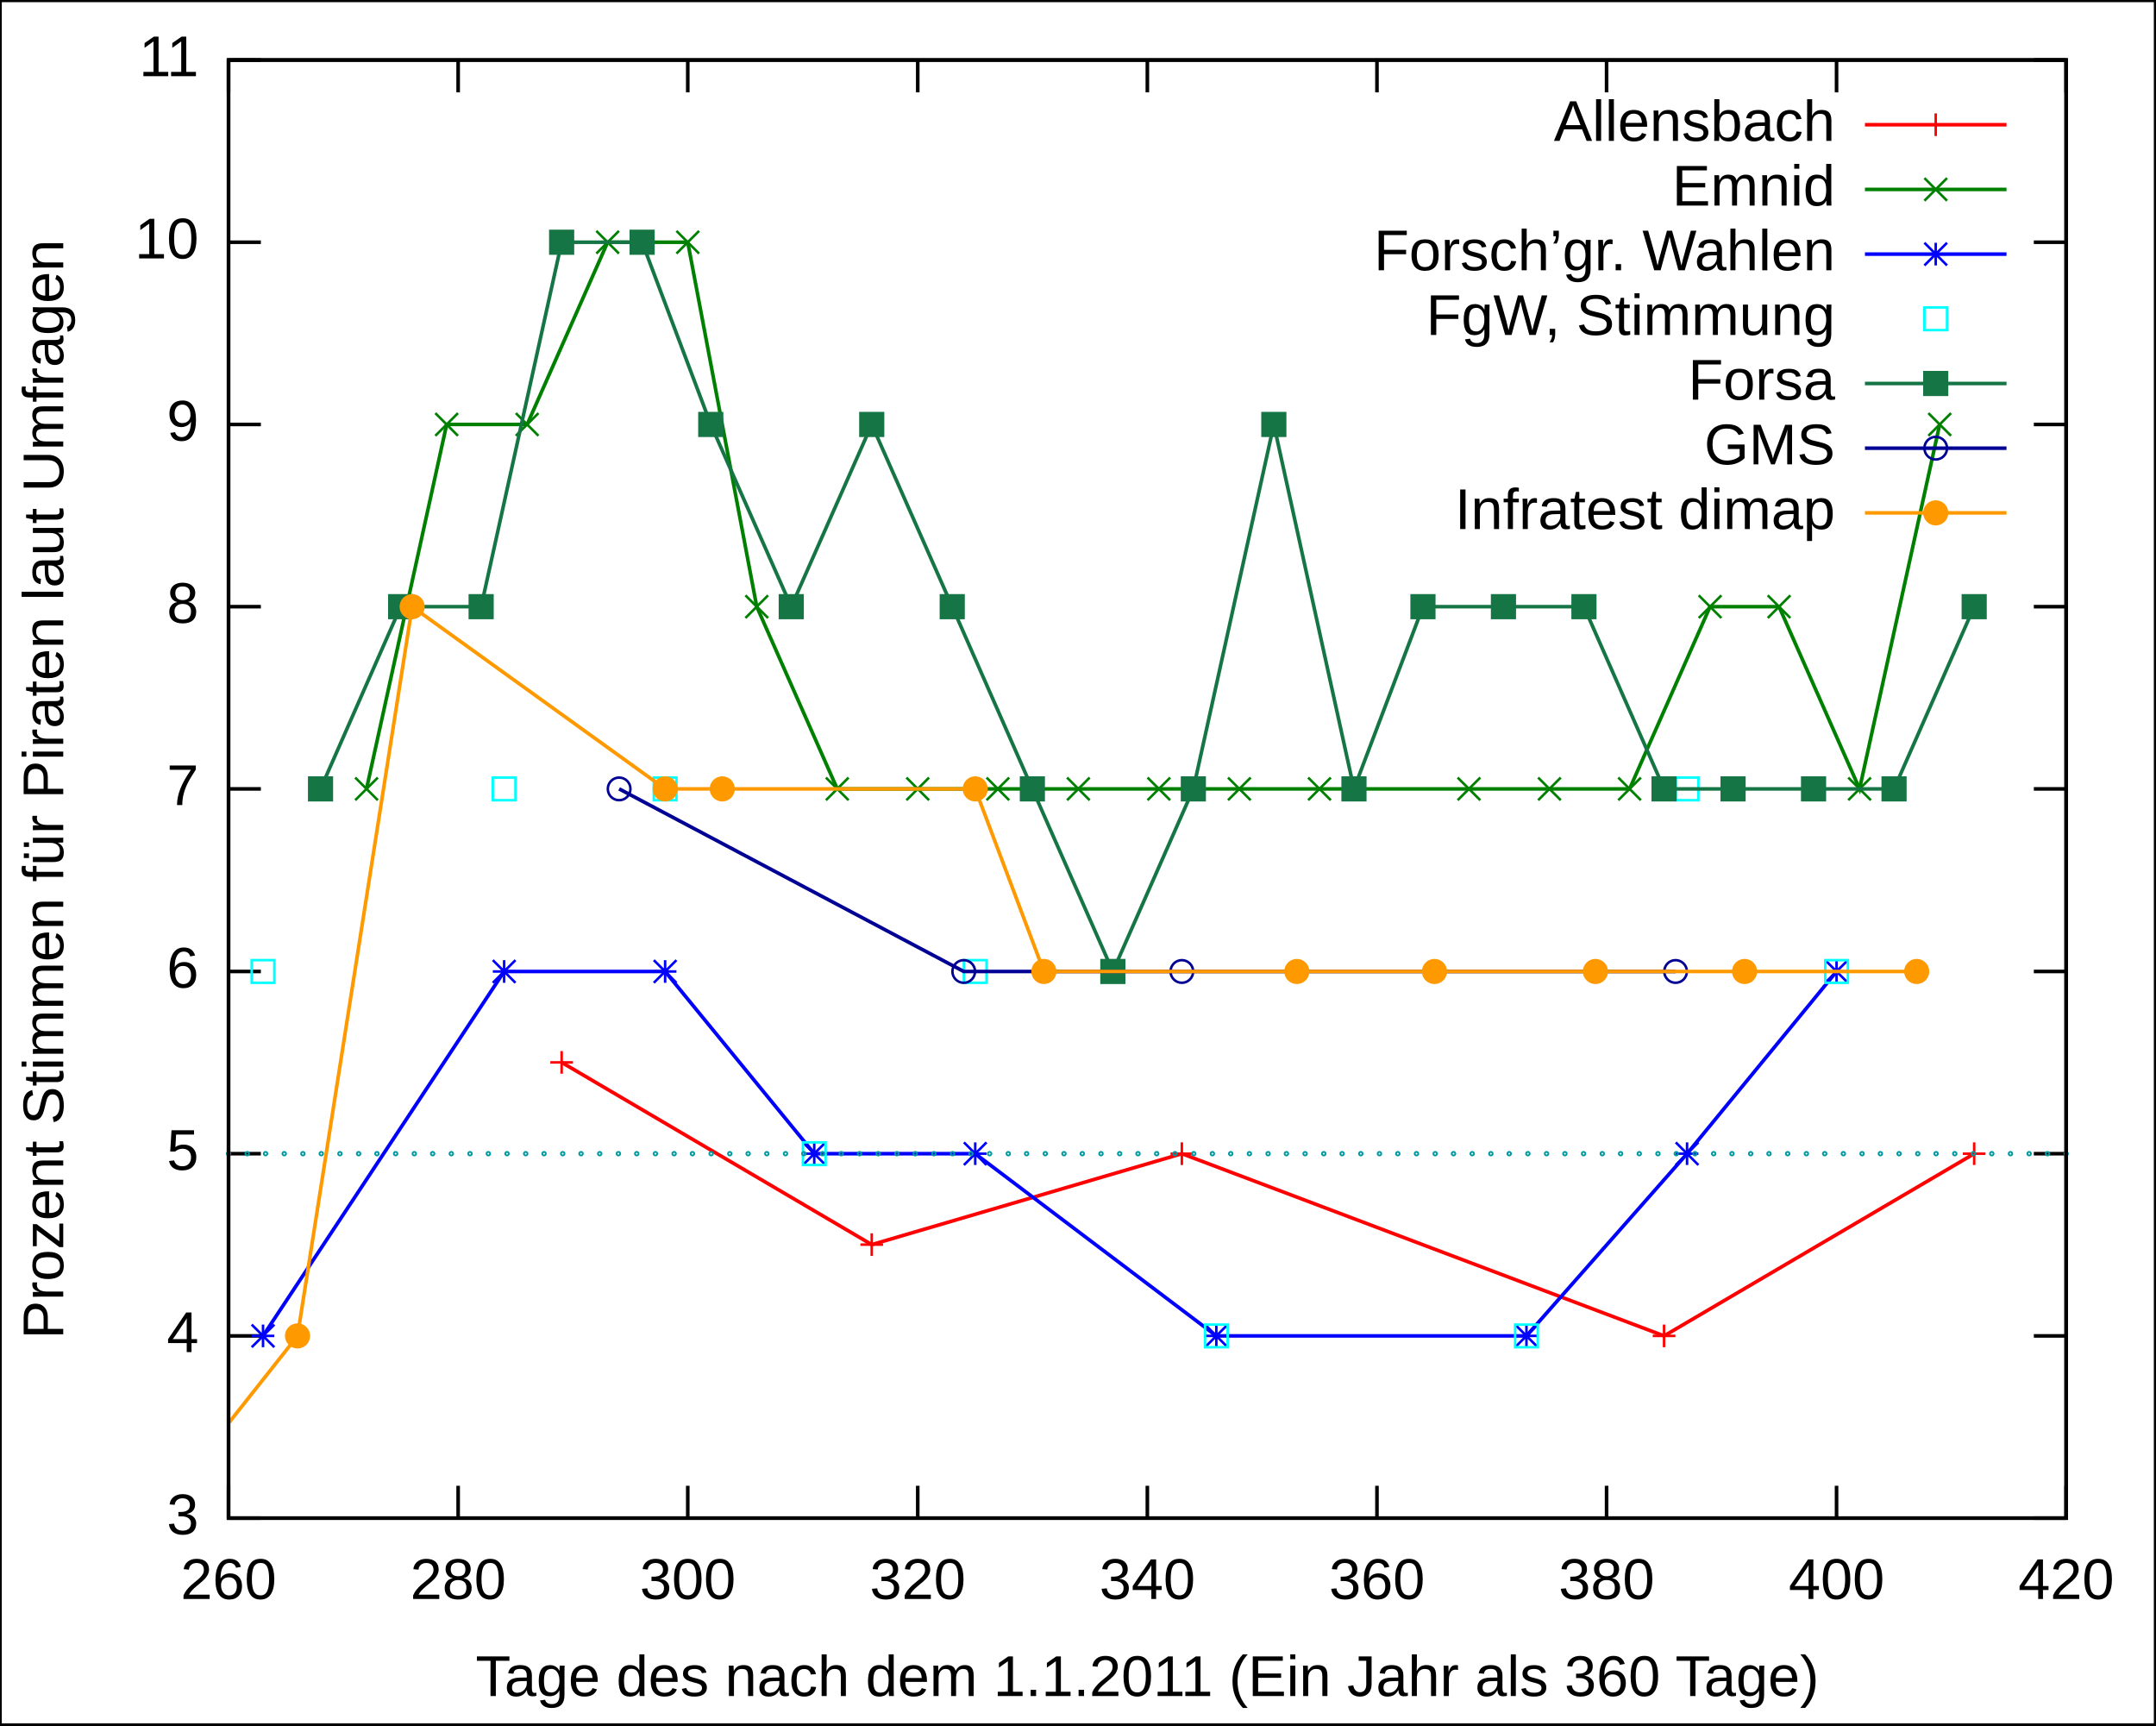
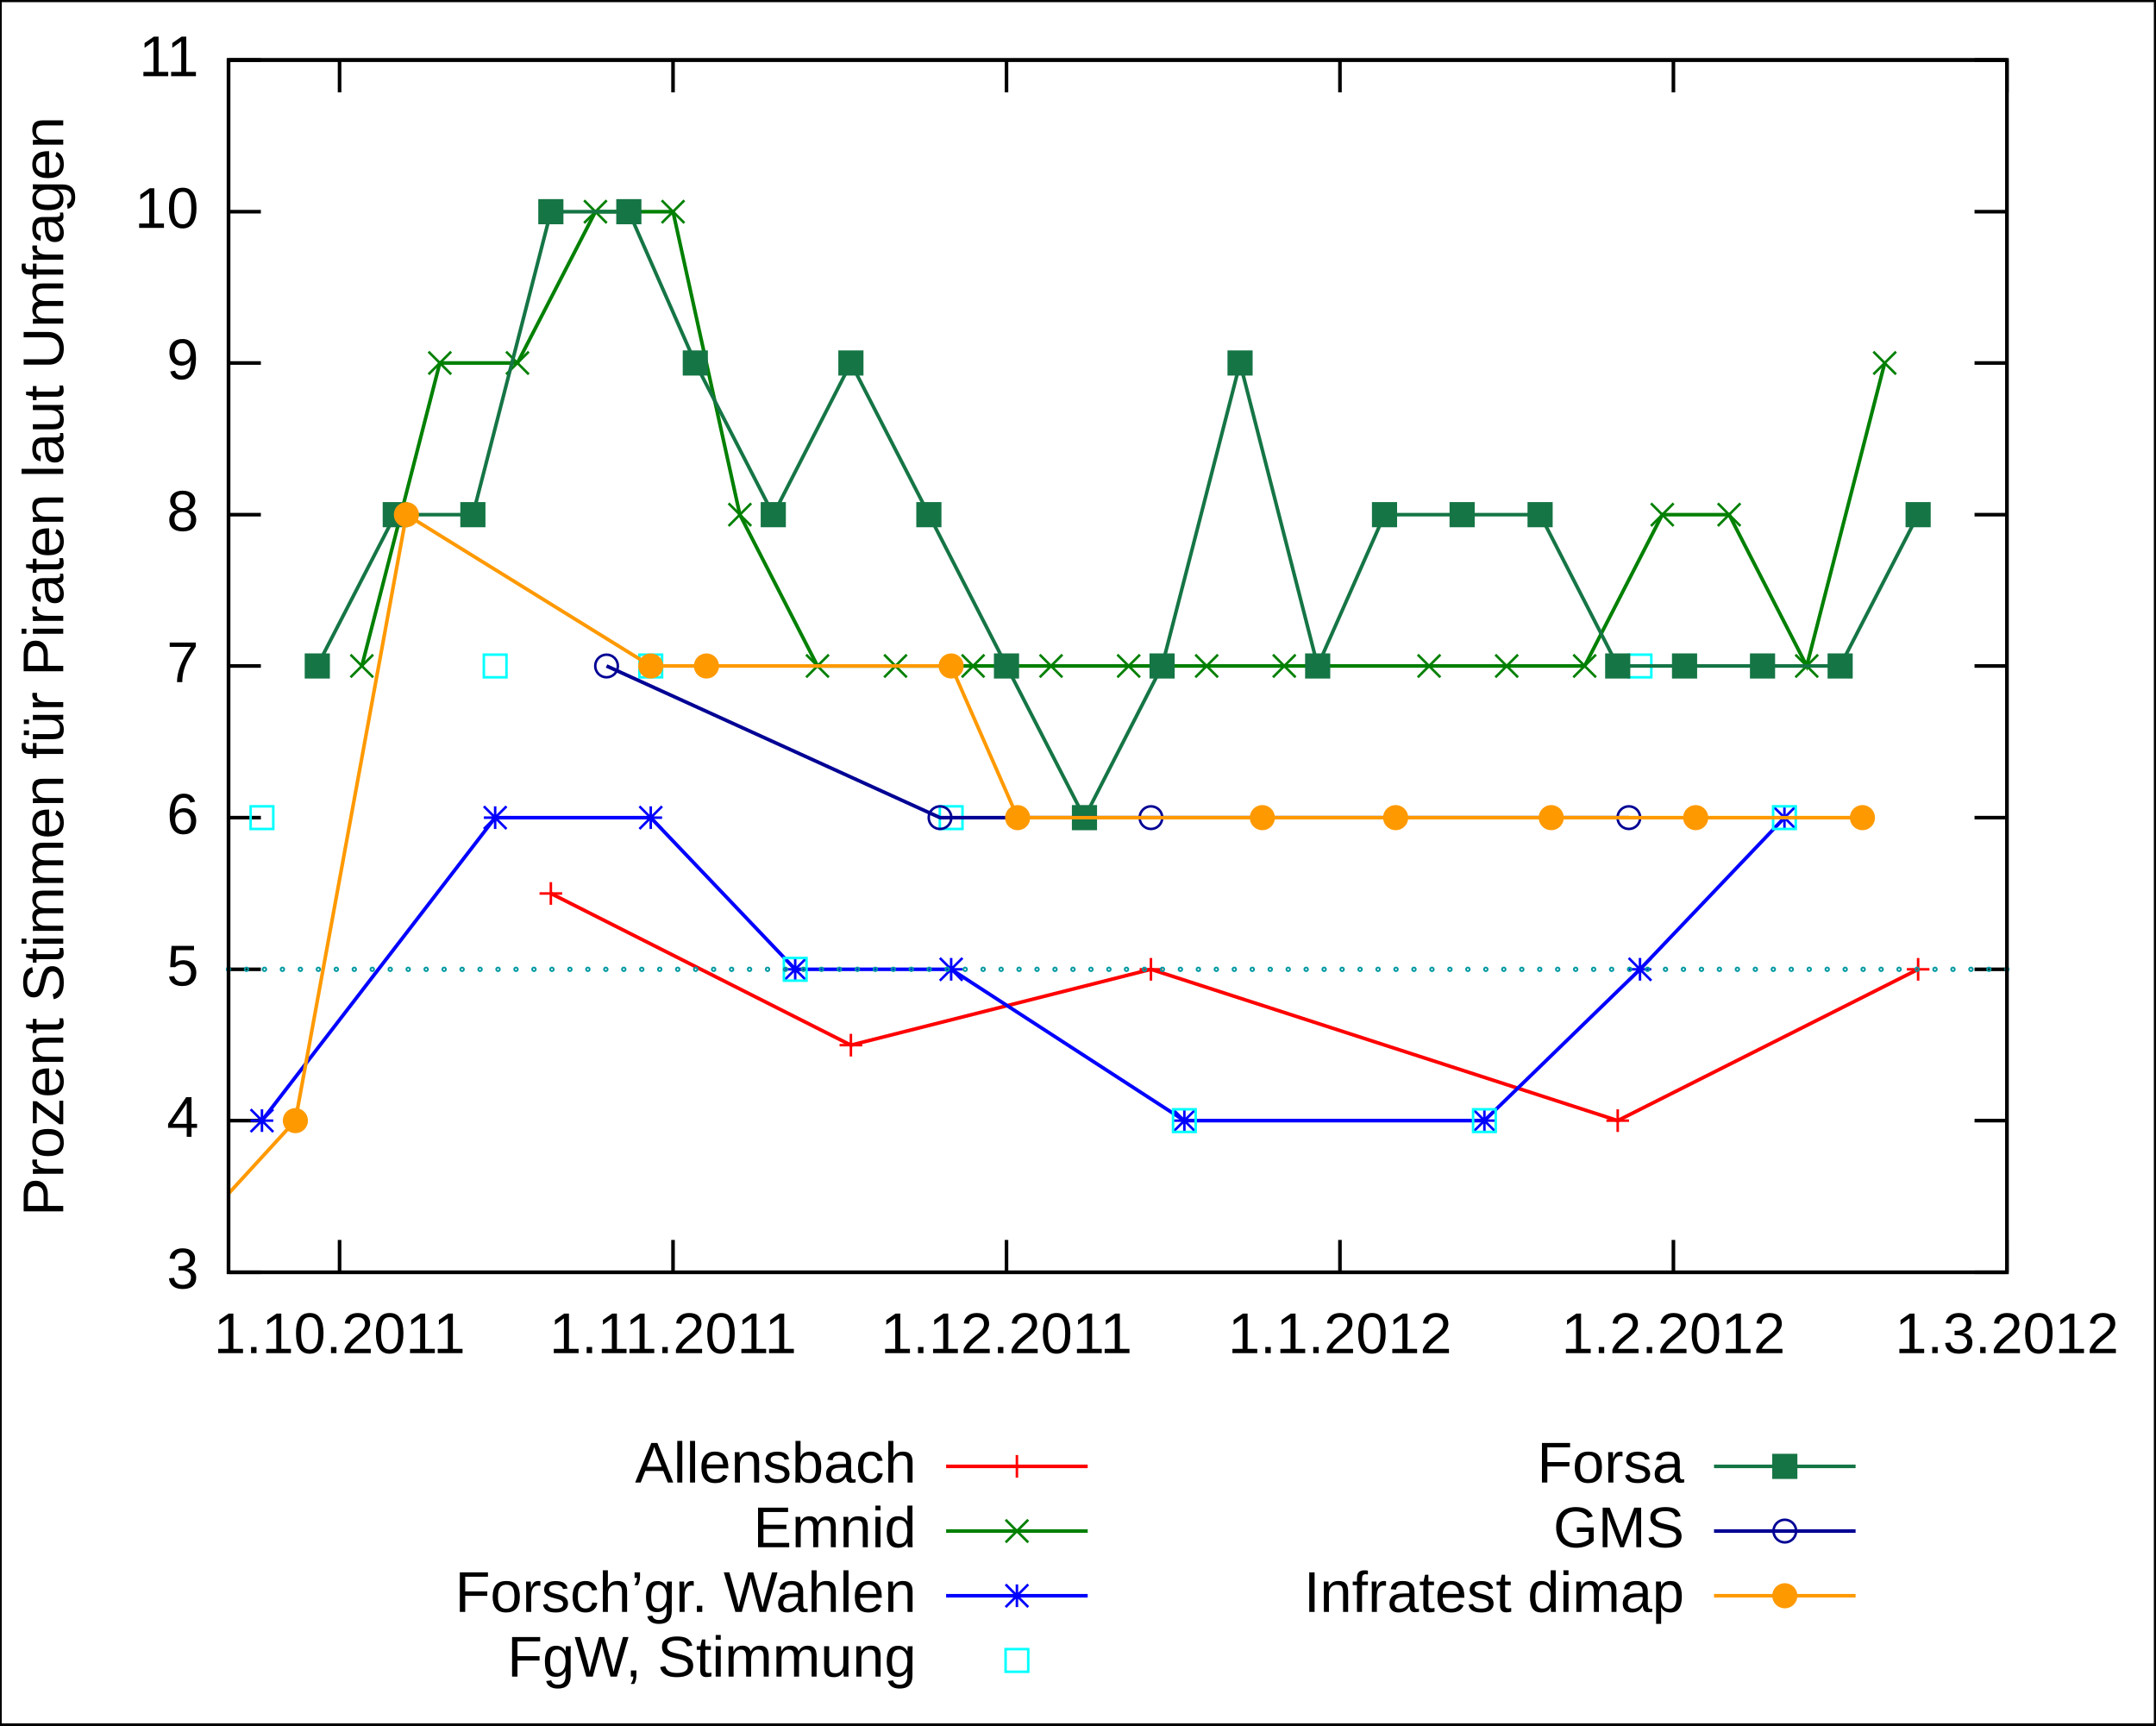
<svg xmlns="http://www.w3.org/2000/svg" xmlns:xlink="http://www.w3.org/1999/xlink" width="600" height="480" viewBox="0 0 600 480">
  <defs>
    <circle id="gpDot" r="0.5" stroke-width="0.5" />
    <path id="gpPt0" stroke-width="0.222" stroke="currentColor" d="M-1,0 h2 M0,-1 v2" />
    <path id="gpPt1" stroke-width="0.222" stroke="currentColor" d="M-1,-1 L1,1 M1,-1 L-1,1" />
    <path id="gpPt2" stroke-width="0.222" stroke="currentColor" d="M-1,0 L1,0 M0,-1 L0,1 M-1,-1 L1,1 M-1,1 L1,-1" />
    <rect id="gpPt3" stroke-width="0.222" stroke="currentColor" x="-1" y="-1" width="2" height="2" />
    <rect id="gpPt4" stroke-width="0.222" stroke="currentColor" fill="currentColor" x="-1" y="-1" width="2" height="2" />
    <circle id="gpPt5" stroke-width="0.222" stroke="currentColor" cx="0" cy="0" r="1" />
    <use xlink:href="#gpPt5" id="gpPt6" fill="currentColor" stroke="none" />
    <path id="gpPt7" stroke-width="0.222" stroke="currentColor" d="M0,-1.33 L-1.33,0.67 L1.33,0.67 z" />
    <use xlink:href="#gpPt7" id="gpPt8" fill="currentColor" stroke="none" />
    <use xlink:href="#gpPt7" id="gpPt9" stroke="currentColor" transform="rotate(180)" />
    <use xlink:href="#gpPt9" id="gpPt10" fill="currentColor" stroke="none" />
    <use xlink:href="#gpPt3" id="gpPt11" stroke="currentColor" transform="rotate(45)" />
    <use xlink:href="#gpPt11" id="gpPt12" fill="currentColor" stroke="none" />
  </defs>
  <g style="fill:none; color:white; stroke:currentColor; stroke-width:1.00; stroke-linecap:butt; stroke-linejoin:miter">
</g>
  <g style="fill:none; color:black; stroke:currentColor; stroke-width:1.00; stroke-linecap:butt; stroke-linejoin:miter">
    <g style="stroke:none; shape-rendering:crispEdges">
      <polygon fill="rgb(255, 255, 255)" points="0.0,480.0 599.9,480.0 599.9,0.1 0.0,0.1 " />
    </g>
-     <path stroke="black" d="M0.0,480.0 L0.0,0.1 L599.9,0.1 L599.9,480.0 L0.0,480.0 M63.6,422.4 L72.6,422.4 M575.0,422.4    L566.0,422.4 " />
-     <g transform="translate(55.3,426.9)" style="stroke:none; fill:black; font-family:Arial; font-size:12.00pt; text-anchor:end">
+     <path stroke="black" d="M0.0,480.0 L0.0,0.1 L599.9,0.1 L599.9,480.0 L0.0,480.0 M63.6,354.0 L72.6,354.0 M558.5,354.0    L549.5,354.0 " />
+     <g transform="translate(55.3,358.5)" style="stroke:none; fill:black; font-family:Arial; font-size:12.00pt; text-anchor:end">
      <text> 3</text>
    </g>
-     <path d="M63.6,371.7 L72.6,371.7 M575.0,371.7 L566.0,371.7 " />
-     <g transform="translate(55.3,376.2)" style="stroke:none; fill:black; font-family:Arial; font-size:12.00pt; text-anchor:end">
+     <path d="M63.6,311.8 L72.6,311.8 M558.5,311.8 L549.5,311.8 " />
+     <g transform="translate(55.3,316.3)" style="stroke:none; fill:black; font-family:Arial; font-size:12.00pt; text-anchor:end">
      <text> 4</text>
    </g>
-     <path d="M63.6,321.0 L72.6,321.0 M575.0,321.0 L566.0,321.0 " />
-     <g transform="translate(55.3,325.5)" style="stroke:none; fill:black; font-family:Arial; font-size:12.00pt; text-anchor:end">
+     <path d="M63.6,269.7 L72.6,269.7 M558.5,269.7 L549.5,269.7 " />
+     <g transform="translate(55.3,274.2)" style="stroke:none; fill:black; font-family:Arial; font-size:12.00pt; text-anchor:end">
      <text> 5</text>
    </g>
-     <path d="M63.6,270.3 L72.6,270.3 M575.0,270.3 L566.0,270.3 " />
-     <g transform="translate(55.3,274.8)" style="stroke:none; fill:black; font-family:Arial; font-size:12.00pt; text-anchor:end">
+     <path d="M63.6,227.5 L72.6,227.5 M558.5,227.5 L549.5,227.5 " />
+     <g transform="translate(55.3,232.0)" style="stroke:none; fill:black; font-family:Arial; font-size:12.00pt; text-anchor:end">
      <text> 6</text>
    </g>
-     <path d="M63.6,219.5 L72.6,219.5 M575.0,219.5 L566.0,219.5 " />
-     <g transform="translate(55.3,224.0)" style="stroke:none; fill:black; font-family:Arial; font-size:12.00pt; text-anchor:end">
+     <path d="M63.6,185.3 L72.6,185.3 M558.5,185.3 L549.5,185.3 " />
+     <g transform="translate(55.3,189.8)" style="stroke:none; fill:black; font-family:Arial; font-size:12.00pt; text-anchor:end">
      <text> 7</text>
    </g>
-     <path d="M63.6,168.8 L72.6,168.8 M575.0,168.8 L566.0,168.8 " />
-     <g transform="translate(55.3,173.3)" style="stroke:none; fill:black; font-family:Arial; font-size:12.00pt; text-anchor:end">
+     <path d="M63.6,143.2 L72.6,143.2 M558.5,143.2 L549.5,143.2 " />
+     <g transform="translate(55.3,147.7)" style="stroke:none; fill:black; font-family:Arial; font-size:12.00pt; text-anchor:end">
      <text> 8</text>
    </g>
-     <path d="M63.6,118.1 L72.6,118.1 M575.0,118.1 L566.0,118.1 " />
-     <g transform="translate(55.3,122.6)" style="stroke:none; fill:black; font-family:Arial; font-size:12.00pt; text-anchor:end">
+     <path d="M63.6,101.0 L72.6,101.0 M558.5,101.0 L549.5,101.0 " />
+     <g transform="translate(55.3,105.5)" style="stroke:none; fill:black; font-family:Arial; font-size:12.00pt; text-anchor:end">
      <text> 9</text>
    </g>
-     <path d="M63.6,67.4 L72.6,67.4 M575.0,67.4 L566.0,67.4 " />
-     <g transform="translate(55.3,71.9)" style="stroke:none; fill:black; font-family:Arial; font-size:12.00pt; text-anchor:end">
+     <path d="M63.6,58.9 L72.6,58.9 M558.5,58.9 L549.5,58.9 " />
+     <g transform="translate(55.3,63.4)" style="stroke:none; fill:black; font-family:Arial; font-size:12.00pt; text-anchor:end">
      <text> 10</text>
    </g>
-     <path d="M63.6,16.7 L72.6,16.7 M575.0,16.7 L566.0,16.7 " />
+     <path d="M63.6,16.7 L72.6,16.7 M558.5,16.7 L549.5,16.7 " />
    <g transform="translate(55.3,21.2)" style="stroke:none; fill:black; font-family:Arial; font-size:12.00pt; text-anchor:end">
      <text> 11</text>
    </g>
-     <path d="M63.6,422.4 L63.6,413.4 M63.6,16.7 L63.6,25.7 " />
-     <g transform="translate(63.6,444.9)" style="stroke:none; fill:black; font-family:Arial; font-size:12.00pt; text-anchor:middle">
-       <text> 260</text>
-     </g>
-     <path d="M127.5,422.4 L127.5,413.4 M127.5,16.7 L127.5,25.7 " />
-     <g transform="translate(127.5,444.9)" style="stroke:none; fill:black; font-family:Arial; font-size:12.00pt; text-anchor:middle">
-       <text> 280</text>
-     </g>
-     <path d="M191.4,422.4 L191.4,413.4 M191.4,16.7 L191.4,25.7 " />
-     <g transform="translate(191.4,444.9)" style="stroke:none; fill:black; font-family:Arial; font-size:12.00pt; text-anchor:middle">
-       <text> 300</text>
-     </g>
-     <path d="M255.4,422.4 L255.4,413.4 M255.4,16.7 L255.4,25.7 " />
-     <g transform="translate(255.4,444.9)" style="stroke:none; fill:black; font-family:Arial; font-size:12.00pt; text-anchor:middle">
-       <text> 320</text>
-     </g>
-     <path d="M319.3,422.4 L319.3,413.4 M319.3,16.7 L319.3,25.7 " />
-     <g transform="translate(319.3,444.9)" style="stroke:none; fill:black; font-family:Arial; font-size:12.00pt; text-anchor:middle">
-       <text> 340</text>
-     </g>
-     <path d="M383.2,422.4 L383.2,413.4 M383.2,16.7 L383.2,25.7 " />
-     <g transform="translate(383.2,444.9)" style="stroke:none; fill:black; font-family:Arial; font-size:12.00pt; text-anchor:middle">
-       <text> 360</text>
-     </g>
-     <path d="M447.1,422.4 L447.1,413.4 M447.1,16.7 L447.1,25.7 " />
-     <g transform="translate(447.1,444.9)" style="stroke:none; fill:black; font-family:Arial; font-size:12.00pt; text-anchor:middle">
-       <text> 380</text>
-     </g>
-     <path d="M511.1,422.4 L511.1,413.4 M511.1,16.7 L511.1,25.7 " />
-     <g transform="translate(511.1,444.9)" style="stroke:none; fill:black; font-family:Arial; font-size:12.00pt; text-anchor:middle">
-       <text> 400</text>
-     </g>
-     <path d="M575.0,422.4 L575.0,413.4 M575.0,16.7 L575.0,25.7 " />
-     <g transform="translate(575.0,444.9)" style="stroke:none; fill:black; font-family:Arial; font-size:12.00pt; text-anchor:middle">
-       <text> 420</text>
-     </g>
-     <path d="M63.6,16.7 L63.6,422.4 L575.0,422.4 L575.0,16.7 L63.6,16.7 Z " />
-     <g transform="translate(17.6,219.6) rotate(270)" style="stroke:none; fill:black; font-family:Arial; font-size:12.00pt; text-anchor:middle">
+     <path d="M94.5,354.0 L94.5,345.0 M94.5,16.7 L94.5,25.7 " />
+     <g transform="translate(94.5,376.5)" style="stroke:none; fill:black; font-family:Arial; font-size:12.00pt; text-anchor:middle">
+       <text>1.10.2011</text>
+     </g>
+     <path d="M187.3,354.0 L187.3,345.0 M187.3,16.7 L187.3,25.7 " />
+     <g transform="translate(187.3,376.5)" style="stroke:none; fill:black; font-family:Arial; font-size:12.00pt; text-anchor:middle">
+       <text>1.11.2011</text>
+     </g>
+     <path d="M280.1,354.0 L280.1,345.0 M280.1,16.7 L280.1,25.7 " />
+     <g transform="translate(280.1,376.5)" style="stroke:none; fill:black; font-family:Arial; font-size:12.00pt; text-anchor:middle">
+       <text>1.12.2011</text>
+     </g>
+     <path d="M372.9,354.0 L372.9,345.0 M372.9,16.7 L372.9,25.7 " />
+     <g transform="translate(372.9,376.5)" style="stroke:none; fill:black; font-family:Arial; font-size:12.00pt; text-anchor:middle">
+       <text>1.1.2012</text>
+     </g>
+     <path d="M465.7,354.0 L465.7,345.0 M465.7,16.7 L465.7,25.7 " />
+     <g transform="translate(465.7,376.5)" style="stroke:none; fill:black; font-family:Arial; font-size:12.00pt; text-anchor:middle">
+       <text>1.2.2012</text>
+     </g>
+     <path d="M558.5,354.0 L558.5,345.0 M558.5,16.7 L558.5,25.7 " />
+     <g transform="translate(558.5,376.5)" style="stroke:none; fill:black; font-family:Arial; font-size:12.00pt; text-anchor:middle">
+       <text>1.3.2012</text>
+     </g>
+     <path d="M63.6,16.7 L63.6,354.0 L558.5,354.0 L558.5,16.7 L63.6,16.7 Z " />
+     <g transform="translate(17.6,185.4) rotate(270)" style="stroke:none; fill:black; font-family:Arial; font-size:12.00pt; text-anchor:middle">
      <text>Prozent Stimmen für Piraten laut Umfragen</text>
-     </g>
-     <g transform="translate(319.3,471.9)" style="stroke:none; fill:black; font-family:Arial; font-size:12.00pt; text-anchor:middle">
-       <text>Tage des nach dem 1.1.2011 (Ein Jahr als 360 Tage)</text>
    </g>
  </g>
  <a xlink:title="Plot #1">
    <g style="fill:none; color:red; stroke:currentColor; stroke-width:1.00; stroke-linecap:butt; stroke-linejoin:miter">
-       <g transform="translate(510.7,39.2)" style="stroke:none; fill:black; font-family:Arial; font-size:12.00pt; text-anchor:end">
+       <g transform="translate(255.0,412.5)" style="stroke:none; fill:black; font-family:Arial; font-size:12.00pt; text-anchor:end">
        <text>Allensbach</text>
      </g>
-       <path d="M519.0,34.7 L558.4,34.7 M549.4,321.0 L463.1,371.7 L328.9,321.0 L242.6,346.3 L156.3,295.6 " />
-       <use xlink:href="#gpPt0" transform="translate(549.4,321.0) scale(3.15)" />
-       <use xlink:href="#gpPt0" transform="translate(463.1,371.7) scale(3.15)" />
-       <use xlink:href="#gpPt0" transform="translate(328.9,321.0) scale(3.15)" />
-       <use xlink:href="#gpPt0" transform="translate(242.6,346.3) scale(3.15)" />
-       <use xlink:href="#gpPt0" transform="translate(156.3,295.6) scale(3.15)" />
-       <use xlink:href="#gpPt0" transform="translate(538.7,34.7) scale(3.15)" />
+       <path d="M263.3,408.0 L302.7,408.0 M533.8,269.7 L450.2,311.8 L320.3,269.7 L236.8,290.8 L153.3,248.6 " />
+       <use xlink:href="#gpPt0" transform="translate(533.8,269.7) scale(3.15)" />
+       <use xlink:href="#gpPt0" transform="translate(450.2,311.8) scale(3.15)" />
+       <use xlink:href="#gpPt0" transform="translate(320.3,269.7) scale(3.15)" />
+       <use xlink:href="#gpPt0" transform="translate(236.8,290.8) scale(3.15)" />
+       <use xlink:href="#gpPt0" transform="translate(153.3,248.6) scale(3.15)" />
+       <use xlink:href="#gpPt0" transform="translate(283.0,408.0) scale(3.15)" />
    </g>
  </a>
  <a xlink:title="Plot #2">
    <g style="fill:none; color:green; stroke:currentColor; stroke-width:1.00; stroke-linecap:butt; stroke-linejoin:miter">
-       <g transform="translate(510.7,57.2)" style="stroke:none; fill:black; font-family:Arial; font-size:12.00pt; text-anchor:end">
+       <g transform="translate(255.0,430.5)" style="stroke:none; fill:black; font-family:Arial; font-size:12.00pt; text-anchor:end">
        <text>Emnid</text>
      </g>
-       <path d="M519.0,52.7 L558.4,52.7 M539.8,118.1 L517.5,219.5 L495.1,168.8 L475.9,168.8 L453.5,219.5 L431.2,219.5    L408.8,219.5 L367.2,219.5 L344.9,219.5 L322.5,219.5 L300.1,219.5 L277.7,219.5 L255.4,219.5 L233.0,219.5    L210.6,168.8 L191.4,67.4 L169.1,67.4 L146.7,118.1 L124.3,118.1 L102.0,219.5 " />
-       <use xlink:href="#gpPt1" transform="translate(539.8,118.1) scale(3.15)" />
-       <use xlink:href="#gpPt1" transform="translate(517.5,219.5) scale(3.15)" />
-       <use xlink:href="#gpPt1" transform="translate(495.1,168.8) scale(3.15)" />
-       <use xlink:href="#gpPt1" transform="translate(475.9,168.8) scale(3.15)" />
-       <use xlink:href="#gpPt1" transform="translate(453.5,219.5) scale(3.15)" />
-       <use xlink:href="#gpPt1" transform="translate(431.2,219.5) scale(3.15)" />
-       <use xlink:href="#gpPt1" transform="translate(408.8,219.5) scale(3.15)" />
-       <use xlink:href="#gpPt1" transform="translate(367.2,219.5) scale(3.15)" />
-       <use xlink:href="#gpPt1" transform="translate(344.9,219.5) scale(3.15)" />
-       <use xlink:href="#gpPt1" transform="translate(322.5,219.5) scale(3.15)" />
-       <use xlink:href="#gpPt1" transform="translate(300.1,219.5) scale(3.15)" />
-       <use xlink:href="#gpPt1" transform="translate(277.7,219.5) scale(3.15)" />
-       <use xlink:href="#gpPt1" transform="translate(255.4,219.5) scale(3.15)" />
-       <use xlink:href="#gpPt1" transform="translate(233.0,219.5) scale(3.15)" />
-       <use xlink:href="#gpPt1" transform="translate(210.6,168.8) scale(3.15)" />
-       <use xlink:href="#gpPt1" transform="translate(191.4,67.4) scale(3.15)" />
-       <use xlink:href="#gpPt1" transform="translate(169.1,67.4) scale(3.15)" />
-       <use xlink:href="#gpPt1" transform="translate(146.7,118.1) scale(3.15)" />
-       <use xlink:href="#gpPt1" transform="translate(124.3,118.1) scale(3.15)" />
-       <use xlink:href="#gpPt1" transform="translate(102.0,219.5) scale(3.15)" />
-       <use xlink:href="#gpPt1" transform="translate(538.7,52.7) scale(3.15)" />
+       <path d="M263.3,426.0 L302.7,426.0 M524.5,101.0 L502.8,185.3 L481.2,143.2 L462.6,143.2 L441.0,185.3 L419.3,185.3    L397.7,185.3 L357.4,185.3 L335.8,185.3 L314.1,185.3 L292.5,185.3 L270.8,185.3 L249.2,185.3 L227.5,185.3    L205.9,143.2 L187.3,58.9 L165.7,58.9 L144.0,101.0 L122.4,101.0 L100.7,185.3 " />
+       <use xlink:href="#gpPt1" transform="translate(524.5,101.0) scale(3.15)" />
+       <use xlink:href="#gpPt1" transform="translate(502.8,185.3) scale(3.15)" />
+       <use xlink:href="#gpPt1" transform="translate(481.2,143.2) scale(3.15)" />
+       <use xlink:href="#gpPt1" transform="translate(462.6,143.2) scale(3.15)" />
+       <use xlink:href="#gpPt1" transform="translate(441.0,185.3) scale(3.15)" />
+       <use xlink:href="#gpPt1" transform="translate(419.3,185.3) scale(3.15)" />
+       <use xlink:href="#gpPt1" transform="translate(397.7,185.3) scale(3.15)" />
+       <use xlink:href="#gpPt1" transform="translate(357.4,185.3) scale(3.15)" />
+       <use xlink:href="#gpPt1" transform="translate(335.8,185.3) scale(3.15)" />
+       <use xlink:href="#gpPt1" transform="translate(314.1,185.3) scale(3.15)" />
+       <use xlink:href="#gpPt1" transform="translate(292.5,185.3) scale(3.15)" />
+       <use xlink:href="#gpPt1" transform="translate(270.8,185.3) scale(3.15)" />
+       <use xlink:href="#gpPt1" transform="translate(249.2,185.3) scale(3.15)" />
+       <use xlink:href="#gpPt1" transform="translate(227.5,185.3) scale(3.15)" />
+       <use xlink:href="#gpPt1" transform="translate(205.9,143.2) scale(3.15)" />
+       <use xlink:href="#gpPt1" transform="translate(187.3,58.9) scale(3.15)" />
+       <use xlink:href="#gpPt1" transform="translate(165.7,58.9) scale(3.15)" />
+       <use xlink:href="#gpPt1" transform="translate(144.0,101.0) scale(3.15)" />
+       <use xlink:href="#gpPt1" transform="translate(122.4,101.0) scale(3.15)" />
+       <use xlink:href="#gpPt1" transform="translate(100.7,185.3) scale(3.15)" />
+       <use xlink:href="#gpPt1" transform="translate(283.0,426.0) scale(3.15)" />
    </g>
  </a>
  <a xlink:title="Plot #3">
    <g style="fill:none; color:blue; stroke:currentColor; stroke-width:1.00; stroke-linecap:butt; stroke-linejoin:miter">
-       <g transform="translate(510.7,75.2)" style="stroke:none; fill:black; font-family:Arial; font-size:12.00pt; text-anchor:end">
+       <g transform="translate(255.0,448.5)" style="stroke:none; fill:black; font-family:Arial; font-size:12.00pt; text-anchor:end">
        <text>Forsch’gr. Wahlen</text>
      </g>
-       <path d="M519.0,70.7 L558.4,70.7 M511.1,270.3 L469.5,321.0 L424.8,371.7 L338.5,371.7 L271.4,321.0 L226.6,321.0    L185.1,270.3 L140.3,270.3 L73.2,371.7 " />
-       <use xlink:href="#gpPt2" transform="translate(511.1,270.3) scale(3.15)" />
-       <use xlink:href="#gpPt2" transform="translate(469.5,321.0) scale(3.15)" />
-       <use xlink:href="#gpPt2" transform="translate(424.8,371.7) scale(3.15)" />
-       <use xlink:href="#gpPt2" transform="translate(338.5,371.7) scale(3.15)" />
-       <use xlink:href="#gpPt2" transform="translate(271.4,321.0) scale(3.15)" />
-       <use xlink:href="#gpPt2" transform="translate(226.6,321.0) scale(3.15)" />
-       <use xlink:href="#gpPt2" transform="translate(185.1,270.3) scale(3.15)" />
-       <use xlink:href="#gpPt2" transform="translate(140.3,270.3) scale(3.15)" />
-       <use xlink:href="#gpPt2" transform="translate(73.2,371.7) scale(3.15)" />
-       <use xlink:href="#gpPt2" transform="translate(538.7,70.7) scale(3.15)" />
+       <path d="M263.3,444.0 L302.7,444.0 M496.6,227.5 L456.4,269.7 L413.1,311.8 L329.6,311.8 L264.7,269.7 L221.3,269.7    L181.1,227.5 L137.8,227.5 L72.9,311.8 " />
+       <use xlink:href="#gpPt2" transform="translate(496.6,227.5) scale(3.15)" />
+       <use xlink:href="#gpPt2" transform="translate(456.4,269.7) scale(3.15)" />
+       <use xlink:href="#gpPt2" transform="translate(413.1,311.8) scale(3.15)" />
+       <use xlink:href="#gpPt2" transform="translate(329.6,311.8) scale(3.15)" />
+       <use xlink:href="#gpPt2" transform="translate(264.7,269.7) scale(3.15)" />
+       <use xlink:href="#gpPt2" transform="translate(221.3,269.7) scale(3.15)" />
+       <use xlink:href="#gpPt2" transform="translate(181.1,227.5) scale(3.15)" />
+       <use xlink:href="#gpPt2" transform="translate(137.8,227.5) scale(3.15)" />
+       <use xlink:href="#gpPt2" transform="translate(72.9,311.8) scale(3.15)" />
+       <use xlink:href="#gpPt2" transform="translate(283.0,444.0) scale(3.15)" />
    </g>
  </a>
  <a xlink:title="Plot #4">
    <g style="fill:none; color:cyan; stroke:currentColor; stroke-width:1.00; stroke-linecap:butt; stroke-linejoin:miter">
-       <g transform="translate(510.7,93.2)" style="stroke:none; fill:black; font-family:Arial; font-size:12.00pt; text-anchor:end">
+       <g transform="translate(255.0,466.5)" style="stroke:none; fill:black; font-family:Arial; font-size:12.00pt; text-anchor:end">
        <text>FgW, Stimmung</text>
      </g>
-       <use xlink:href="#gpPt3" transform="translate(511.1,270.3) scale(3.15)" />
-       <use xlink:href="#gpPt3" transform="translate(469.5,219.5) scale(3.15)" />
-       <use xlink:href="#gpPt3" transform="translate(424.8,371.7) scale(3.15)" />
-       <use xlink:href="#gpPt3" transform="translate(338.5,371.7) scale(3.15)" />
-       <use xlink:href="#gpPt3" transform="translate(271.4,270.3) scale(3.15)" />
-       <use xlink:href="#gpPt3" transform="translate(226.6,321.0) scale(3.15)" />
-       <use xlink:href="#gpPt3" transform="translate(185.1,219.5) scale(3.15)" />
-       <use xlink:href="#gpPt3" transform="translate(140.3,219.5) scale(3.15)" />
-       <use xlink:href="#gpPt3" transform="translate(73.2,270.3) scale(3.15)" />
-       <use xlink:href="#gpPt3" transform="translate(538.7,88.7) scale(3.15)" />
+       <use xlink:href="#gpPt3" transform="translate(496.6,227.5) scale(3.15)" />
+       <use xlink:href="#gpPt3" transform="translate(456.4,185.3) scale(3.15)" />
+       <use xlink:href="#gpPt3" transform="translate(413.1,311.8) scale(3.15)" />
+       <use xlink:href="#gpPt3" transform="translate(329.6,311.8) scale(3.15)" />
+       <use xlink:href="#gpPt3" transform="translate(264.7,227.5) scale(3.15)" />
+       <use xlink:href="#gpPt3" transform="translate(221.3,269.7) scale(3.15)" />
+       <use xlink:href="#gpPt3" transform="translate(181.1,185.3) scale(3.15)" />
+       <use xlink:href="#gpPt3" transform="translate(137.8,185.3) scale(3.15)" />
+       <use xlink:href="#gpPt3" transform="translate(72.9,227.5) scale(3.15)" />
+       <use xlink:href="#gpPt3" transform="translate(283.0,462.0) scale(3.15)" />
    </g>
  </a>
  <a xlink:title="Plot #5">
    <g style="fill:none; color:#157545; stroke:currentColor; stroke-width:1.00; stroke-linecap:butt; stroke-linejoin:miter">
-       <g transform="translate(510.7,111.2)" style="stroke:none; fill:black; font-family:Arial; font-size:12.00pt; text-anchor:end">
+       <g transform="translate(468.7,412.5)" style="stroke:none; fill:black; font-family:Arial; font-size:12.00pt; text-anchor:end">
        <text>Forsa</text>
      </g>
-       <path d="M519.0,106.7 L558.4,106.7 M549.4,168.8 L527.1,219.5 L504.7,219.5 L482.3,219.5 L463.1,219.5 L440.8,168.8    L418.4,168.8 L396.0,168.8 L376.8,219.5 L354.5,118.1 L332.1,219.5 L309.7,270.3 L287.3,219.5 L265.0,168.8    L242.6,118.1 L220.2,168.8 L197.8,118.1 L178.7,67.4 L156.3,67.4 L133.9,168.8 L111.5,168.8 L89.2,219.5    " />
-       <use xlink:href="#gpPt4" transform="translate(549.4,168.8) scale(3.15)" />
-       <use xlink:href="#gpPt4" transform="translate(527.1,219.5) scale(3.15)" />
-       <use xlink:href="#gpPt4" transform="translate(504.7,219.5) scale(3.15)" />
-       <use xlink:href="#gpPt4" transform="translate(482.3,219.5) scale(3.15)" />
-       <use xlink:href="#gpPt4" transform="translate(463.1,219.5) scale(3.15)" />
-       <use xlink:href="#gpPt4" transform="translate(440.8,168.8) scale(3.15)" />
-       <use xlink:href="#gpPt4" transform="translate(418.4,168.8) scale(3.15)" />
-       <use xlink:href="#gpPt4" transform="translate(396.0,168.8) scale(3.15)" />
-       <use xlink:href="#gpPt4" transform="translate(376.8,219.5) scale(3.15)" />
-       <use xlink:href="#gpPt4" transform="translate(354.5,118.1) scale(3.15)" />
-       <use xlink:href="#gpPt4" transform="translate(332.1,219.5) scale(3.15)" />
-       <use xlink:href="#gpPt4" transform="translate(309.7,270.3) scale(3.15)" />
-       <use xlink:href="#gpPt4" transform="translate(287.3,219.5) scale(3.15)" />
-       <use xlink:href="#gpPt4" transform="translate(265.0,168.8) scale(3.15)" />
-       <use xlink:href="#gpPt4" transform="translate(242.6,118.1) scale(3.15)" />
-       <use xlink:href="#gpPt4" transform="translate(220.2,168.8) scale(3.15)" />
-       <use xlink:href="#gpPt4" transform="translate(197.8,118.1) scale(3.15)" />
-       <use xlink:href="#gpPt4" transform="translate(178.7,67.4) scale(3.15)" />
-       <use xlink:href="#gpPt4" transform="translate(156.3,67.4) scale(3.15)" />
-       <use xlink:href="#gpPt4" transform="translate(133.9,168.8) scale(3.15)" />
-       <use xlink:href="#gpPt4" transform="translate(111.5,168.8) scale(3.15)" />
-       <use xlink:href="#gpPt4" transform="translate(89.2,219.5) scale(3.15)" />
-       <use xlink:href="#gpPt4" transform="translate(538.7,106.7) scale(3.15)" />
+       <path d="M477.0,408.0 L516.4,408.0 M533.8,143.2 L512.1,185.3 L490.5,185.3 L468.8,185.3 L450.2,185.3 L428.6,143.2    L406.9,143.2 L385.3,143.2 L366.7,185.3 L345.1,101.0 L323.4,185.3 L301.8,227.5 L280.1,185.3 L258.5,143.2    L236.8,101.0 L215.2,143.2 L193.5,101.0 L175.0,58.9 L153.3,58.9 L131.6,143.2 L110.0,143.2 L88.3,185.3    " />
+       <use xlink:href="#gpPt4" transform="translate(533.8,143.2) scale(3.15)" />
+       <use xlink:href="#gpPt4" transform="translate(512.1,185.3) scale(3.15)" />
+       <use xlink:href="#gpPt4" transform="translate(490.5,185.3) scale(3.15)" />
+       <use xlink:href="#gpPt4" transform="translate(468.8,185.3) scale(3.15)" />
+       <use xlink:href="#gpPt4" transform="translate(450.2,185.3) scale(3.15)" />
+       <use xlink:href="#gpPt4" transform="translate(428.6,143.2) scale(3.15)" />
+       <use xlink:href="#gpPt4" transform="translate(406.9,143.2) scale(3.15)" />
+       <use xlink:href="#gpPt4" transform="translate(385.3,143.2) scale(3.15)" />
+       <use xlink:href="#gpPt4" transform="translate(366.7,185.3) scale(3.15)" />
+       <use xlink:href="#gpPt4" transform="translate(345.1,101.0) scale(3.15)" />
+       <use xlink:href="#gpPt4" transform="translate(323.4,185.3) scale(3.15)" />
+       <use xlink:href="#gpPt4" transform="translate(301.8,227.5) scale(3.15)" />
+       <use xlink:href="#gpPt4" transform="translate(280.1,185.3) scale(3.15)" />
+       <use xlink:href="#gpPt4" transform="translate(258.5,143.2) scale(3.15)" />
+       <use xlink:href="#gpPt4" transform="translate(236.8,101.0) scale(3.15)" />
+       <use xlink:href="#gpPt4" transform="translate(215.2,143.2) scale(3.15)" />
+       <use xlink:href="#gpPt4" transform="translate(193.5,101.0) scale(3.15)" />
+       <use xlink:href="#gpPt4" transform="translate(175.0,58.9) scale(3.15)" />
+       <use xlink:href="#gpPt4" transform="translate(153.3,58.9) scale(3.15)" />
+       <use xlink:href="#gpPt4" transform="translate(131.6,143.2) scale(3.15)" />
+       <use xlink:href="#gpPt4" transform="translate(110.0,143.2) scale(3.15)" />
+       <use xlink:href="#gpPt4" transform="translate(88.3,185.3) scale(3.15)" />
+       <use xlink:href="#gpPt4" transform="translate(496.7,408.0) scale(3.15)" />
    </g>
  </a>
  <a xlink:title="Plot #6">
    <g style="fill:none; color:#000094; stroke:currentColor; stroke-width:1.00; stroke-linecap:butt; stroke-linejoin:miter">
-       <g transform="translate(510.7,129.2)" style="stroke:none; fill:black; font-family:Arial; font-size:12.00pt; text-anchor:end">
+       <g transform="translate(468.7,430.5)" style="stroke:none; fill:black; font-family:Arial; font-size:12.00pt; text-anchor:end">
        <text>GMS</text>
      </g>
-       <path d="M519.0,124.7 L558.4,124.7 M466.3,270.3 L328.9,270.3 L268.2,270.3 L172.3,219.5 " />
-       <use xlink:href="#gpPt5" transform="translate(466.3,270.3) scale(3.15)" />
-       <use xlink:href="#gpPt5" transform="translate(328.9,270.3) scale(3.15)" />
-       <use xlink:href="#gpPt5" transform="translate(268.2,270.3) scale(3.15)" />
-       <use xlink:href="#gpPt5" transform="translate(172.3,219.5) scale(3.15)" />
-       <use xlink:href="#gpPt5" transform="translate(538.7,124.7) scale(3.15)" />
+       <path d="M477.0,426.0 L516.4,426.0 M453.3,227.5 L320.3,227.5 L261.6,227.5 L168.8,185.3 " />
+       <use xlink:href="#gpPt5" transform="translate(453.3,227.5) scale(3.15)" />
+       <use xlink:href="#gpPt5" transform="translate(320.3,227.5) scale(3.15)" />
+       <use xlink:href="#gpPt5" transform="translate(261.6,227.5) scale(3.15)" />
+       <use xlink:href="#gpPt5" transform="translate(168.8,185.3) scale(3.15)" />
+       <use xlink:href="#gpPt5" transform="translate(496.7,426.0) scale(3.15)" />
    </g>
  </a>
  <a xlink:title="Plot #7">
    <g style="fill:none; color:#FF9900; stroke:currentColor; stroke-width:1.00; stroke-linecap:butt; stroke-linejoin:miter">
-       <g transform="translate(510.7,147.2)" style="stroke:none; fill:black; font-family:Arial; font-size:12.00pt; text-anchor:end">
+       <g transform="translate(468.7,448.5)" style="stroke:none; fill:black; font-family:Arial; font-size:12.00pt; text-anchor:end">
        <text>Infratest dimap</text>
      </g>
-       <path d="M519.0,142.7 L558.4,142.7 M533.4,270.3 L485.5,270.3 L444.0,270.3 L399.2,270.3 L360.9,270.3 L290.5,270.3    L271.4,219.5 L201.0,219.5 L185.1,219.5 L114.7,168.8 L82.8,371.7 L63.6,396.0 " />
-       <use xlink:href="#gpPt6" transform="translate(533.4,270.3) scale(3.15)" />
-       <use xlink:href="#gpPt6" transform="translate(485.5,270.3) scale(3.15)" />
-       <use xlink:href="#gpPt6" transform="translate(444.0,270.3) scale(3.15)" />
-       <use xlink:href="#gpPt6" transform="translate(399.2,270.3) scale(3.15)" />
-       <use xlink:href="#gpPt6" transform="translate(360.9,270.3) scale(3.15)" />
-       <use xlink:href="#gpPt6" transform="translate(290.5,270.3) scale(3.15)" />
-       <use xlink:href="#gpPt6" transform="translate(271.4,219.5) scale(3.15)" />
-       <use xlink:href="#gpPt6" transform="translate(201.0,219.5) scale(3.15)" />
-       <use xlink:href="#gpPt6" transform="translate(185.1,219.5) scale(3.15)" />
-       <use xlink:href="#gpPt6" transform="translate(114.7,168.8) scale(3.15)" />
-       <use xlink:href="#gpPt6" transform="translate(82.8,371.7) scale(3.15)" />
-       <use xlink:href="#gpPt6" transform="translate(538.7,142.7) scale(3.15)" />
+       <path d="M477.0,444.0 L516.4,444.0 M518.3,227.5 L471.9,227.5 L431.7,227.5 L388.4,227.5 L351.3,227.5 L283.2,227.5    L264.7,185.3 L196.6,185.3 L181.1,185.3 L113.1,143.2 L82.2,311.8 L63.6,332.1 " />
+       <use xlink:href="#gpPt6" transform="translate(518.3,227.5) scale(3.15)" />
+       <use xlink:href="#gpPt6" transform="translate(471.9,227.5) scale(3.15)" />
+       <use xlink:href="#gpPt6" transform="translate(431.7,227.5) scale(3.15)" />
+       <use xlink:href="#gpPt6" transform="translate(388.4,227.5) scale(3.15)" />
+       <use xlink:href="#gpPt6" transform="translate(351.3,227.5) scale(3.15)" />
+       <use xlink:href="#gpPt6" transform="translate(283.2,227.5) scale(3.15)" />
+       <use xlink:href="#gpPt6" transform="translate(264.7,185.3) scale(3.15)" />
+       <use xlink:href="#gpPt6" transform="translate(196.6,185.3) scale(3.15)" />
+       <use xlink:href="#gpPt6" transform="translate(181.1,185.3) scale(3.15)" />
+       <use xlink:href="#gpPt6" transform="translate(113.1,143.2) scale(3.15)" />
+       <use xlink:href="#gpPt6" transform="translate(82.2,311.8) scale(3.15)" />
+       <use xlink:href="#gpPt6" transform="translate(496.7,444.0) scale(3.15)" />
    </g>
  </a>
  <a xlink:title="Plot #8">
    <g style="fill:none; color:#0099A1; stroke:currentColor; stroke-width:1.00; stroke-linecap:butt; stroke-linejoin:miter">
-       <use xlink:href="#gpDot" x="63.6" y="321.0" />
-       <use xlink:href="#gpDot" x="68.8" y="321.0" />
-       <use xlink:href="#gpDot" x="73.9" y="321.0" />
-       <use xlink:href="#gpDot" x="79.1" y="321.0" />
-       <use xlink:href="#gpDot" x="84.3" y="321.0" />
-       <use xlink:href="#gpDot" x="89.4" y="321.0" />
-       <use xlink:href="#gpDot" x="94.6" y="321.0" />
-       <use xlink:href="#gpDot" x="99.8" y="321.0" />
-       <use xlink:href="#gpDot" x="104.9" y="321.0" />
-       <use xlink:href="#gpDot" x="110.1" y="321.0" />
-       <use xlink:href="#gpDot" x="115.3" y="321.0" />
-       <use xlink:href="#gpDot" x="120.4" y="321.0" />
-       <use xlink:href="#gpDot" x="125.6" y="321.0" />
-       <use xlink:href="#gpDot" x="130.8" y="321.0" />
-       <use xlink:href="#gpDot" x="135.9" y="321.0" />
-       <use xlink:href="#gpDot" x="141.1" y="321.0" />
-       <use xlink:href="#gpDot" x="146.3" y="321.0" />
-       <use xlink:href="#gpDot" x="151.4" y="321.0" />
-       <use xlink:href="#gpDot" x="156.6" y="321.0" />
-       <use xlink:href="#gpDot" x="161.7" y="321.0" />
-       <use xlink:href="#gpDot" x="166.9" y="321.0" />
-       <use xlink:href="#gpDot" x="172.1" y="321.0" />
-       <use xlink:href="#gpDot" x="177.2" y="321.0" />
-       <use xlink:href="#gpDot" x="182.4" y="321.0" />
-       <use xlink:href="#gpDot" x="187.6" y="321.0" />
-       <use xlink:href="#gpDot" x="192.7" y="321.0" />
-       <use xlink:href="#gpDot" x="197.9" y="321.0" />
-       <use xlink:href="#gpDot" x="203.1" y="321.0" />
-       <use xlink:href="#gpDot" x="208.2" y="321.0" />
-       <use xlink:href="#gpDot" x="213.4" y="321.0" />
-       <use xlink:href="#gpDot" x="218.6" y="321.0" />
-       <use xlink:href="#gpDot" x="223.7" y="321.0" />
-       <use xlink:href="#gpDot" x="228.9" y="321.0" />
-       <use xlink:href="#gpDot" x="234.1" y="321.0" />
-       <use xlink:href="#gpDot" x="239.2" y="321.0" />
-       <use xlink:href="#gpDot" x="244.4" y="321.0" />
-       <use xlink:href="#gpDot" x="249.6" y="321.0" />
-       <use xlink:href="#gpDot" x="254.7" y="321.0" />
-       <use xlink:href="#gpDot" x="259.9" y="321.0" />
-       <use xlink:href="#gpDot" x="265.1" y="321.0" />
-       <use xlink:href="#gpDot" x="270.2" y="321.0" />
-       <use xlink:href="#gpDot" x="275.4" y="321.0" />
-       <use xlink:href="#gpDot" x="280.6" y="321.0" />
-       <use xlink:href="#gpDot" x="285.7" y="321.0" />
-       <use xlink:href="#gpDot" x="290.9" y="321.0" />
-       <use xlink:href="#gpDot" x="296.1" y="321.0" />
-       <use xlink:href="#gpDot" x="301.2" y="321.0" />
-       <use xlink:href="#gpDot" x="306.4" y="321.0" />
-       <use xlink:href="#gpDot" x="311.6" y="321.0" />
-       <use xlink:href="#gpDot" x="316.7" y="321.0" />
-       <use xlink:href="#gpDot" x="321.9" y="321.0" />
-       <use xlink:href="#gpDot" x="327.0" y="321.0" />
-       <use xlink:href="#gpDot" x="332.2" y="321.0" />
-       <use xlink:href="#gpDot" x="337.4" y="321.0" />
-       <use xlink:href="#gpDot" x="342.5" y="321.0" />
-       <use xlink:href="#gpDot" x="347.7" y="321.0" />
-       <use xlink:href="#gpDot" x="352.9" y="321.0" />
-       <use xlink:href="#gpDot" x="358.0" y="321.0" />
-       <use xlink:href="#gpDot" x="363.2" y="321.0" />
-       <use xlink:href="#gpDot" x="368.4" y="321.0" />
-       <use xlink:href="#gpDot" x="373.5" y="321.0" />
-       <use xlink:href="#gpDot" x="378.7" y="321.0" />
-       <use xlink:href="#gpDot" x="383.9" y="321.0" />
-       <use xlink:href="#gpDot" x="389.0" y="321.0" />
-       <use xlink:href="#gpDot" x="394.2" y="321.0" />
-       <use xlink:href="#gpDot" x="399.4" y="321.0" />
-       <use xlink:href="#gpDot" x="404.5" y="321.0" />
-       <use xlink:href="#gpDot" x="409.7" y="321.0" />
-       <use xlink:href="#gpDot" x="414.9" y="321.0" />
-       <use xlink:href="#gpDot" x="420.0" y="321.0" />
-       <use xlink:href="#gpDot" x="425.2" y="321.0" />
-       <use xlink:href="#gpDot" x="430.4" y="321.0" />
-       <use xlink:href="#gpDot" x="435.5" y="321.0" />
-       <use xlink:href="#gpDot" x="440.7" y="321.0" />
-       <use xlink:href="#gpDot" x="445.9" y="321.0" />
-       <use xlink:href="#gpDot" x="451.0" y="321.0" />
-       <use xlink:href="#gpDot" x="456.2" y="321.0" />
-       <use xlink:href="#gpDot" x="461.4" y="321.0" />
-       <use xlink:href="#gpDot" x="466.5" y="321.0" />
-       <use xlink:href="#gpDot" x="471.7" y="321.0" />
-       <use xlink:href="#gpDot" x="476.9" y="321.0" />
-       <use xlink:href="#gpDot" x="482.0" y="321.0" />
-       <use xlink:href="#gpDot" x="487.2" y="321.0" />
-       <use xlink:href="#gpDot" x="492.3" y="321.0" />
-       <use xlink:href="#gpDot" x="497.5" y="321.0" />
-       <use xlink:href="#gpDot" x="502.7" y="321.0" />
-       <use xlink:href="#gpDot" x="507.8" y="321.0" />
-       <use xlink:href="#gpDot" x="513.0" y="321.0" />
-       <use xlink:href="#gpDot" x="518.2" y="321.0" />
-       <use xlink:href="#gpDot" x="523.3" y="321.0" />
-       <use xlink:href="#gpDot" x="528.5" y="321.0" />
-       <use xlink:href="#gpDot" x="533.7" y="321.0" />
-       <use xlink:href="#gpDot" x="538.8" y="321.0" />
-       <use xlink:href="#gpDot" x="544.0" y="321.0" />
-       <use xlink:href="#gpDot" x="549.2" y="321.0" />
-       <use xlink:href="#gpDot" x="554.3" y="321.0" />
-       <use xlink:href="#gpDot" x="559.5" y="321.0" />
-       <use xlink:href="#gpDot" x="564.7" y="321.0" />
-       <use xlink:href="#gpDot" x="569.8" y="321.0" />
-       <use xlink:href="#gpDot" x="575.0" y="321.0" />
+       <use xlink:href="#gpDot" x="63.6" y="269.7" />
+       <use xlink:href="#gpDot" x="68.6" y="269.7" />
+       <use xlink:href="#gpDot" x="73.6" y="269.7" />
+       <use xlink:href="#gpDot" x="78.6" y="269.7" />
+       <use xlink:href="#gpDot" x="83.6" y="269.7" />
+       <use xlink:href="#gpDot" x="88.6" y="269.7" />
+       <use xlink:href="#gpDot" x="93.6" y="269.7" />
+       <use xlink:href="#gpDot" x="98.6" y="269.7" />
+       <use xlink:href="#gpDot" x="103.6" y="269.7" />
+       <use xlink:href="#gpDot" x="108.6" y="269.7" />
+       <use xlink:href="#gpDot" x="113.6" y="269.7" />
+       <use xlink:href="#gpDot" x="118.6" y="269.7" />
+       <use xlink:href="#gpDot" x="123.6" y="269.7" />
+       <use xlink:href="#gpDot" x="128.6" y="269.7" />
+       <use xlink:href="#gpDot" x="133.6" y="269.7" />
+       <use xlink:href="#gpDot" x="138.6" y="269.7" />
+       <use xlink:href="#gpDot" x="143.6" y="269.7" />
+       <use xlink:href="#gpDot" x="148.6" y="269.7" />
+       <use xlink:href="#gpDot" x="153.6" y="269.7" />
+       <use xlink:href="#gpDot" x="158.6" y="269.7" />
+       <use xlink:href="#gpDot" x="163.6" y="269.7" />
+       <use xlink:href="#gpDot" x="168.6" y="269.7" />
+       <use xlink:href="#gpDot" x="173.6" y="269.7" />
+       <use xlink:href="#gpDot" x="178.6" y="269.7" />
+       <use xlink:href="#gpDot" x="183.6" y="269.7" />
+       <use xlink:href="#gpDot" x="188.6" y="269.7" />
+       <use xlink:href="#gpDot" x="193.6" y="269.7" />
+       <use xlink:href="#gpDot" x="198.6" y="269.7" />
+       <use xlink:href="#gpDot" x="203.6" y="269.7" />
+       <use xlink:href="#gpDot" x="208.6" y="269.7" />
+       <use xlink:href="#gpDot" x="213.6" y="269.7" />
+       <use xlink:href="#gpDot" x="218.6" y="269.7" />
+       <use xlink:href="#gpDot" x="223.6" y="269.7" />
+       <use xlink:href="#gpDot" x="228.6" y="269.7" />
+       <use xlink:href="#gpDot" x="233.6" y="269.7" />
+       <use xlink:href="#gpDot" x="238.6" y="269.7" />
+       <use xlink:href="#gpDot" x="243.6" y="269.7" />
+       <use xlink:href="#gpDot" x="248.6" y="269.7" />
+       <use xlink:href="#gpDot" x="253.6" y="269.7" />
+       <use xlink:href="#gpDot" x="258.6" y="269.7" />
+       <use xlink:href="#gpDot" x="263.6" y="269.7" />
+       <use xlink:href="#gpDot" x="268.6" y="269.7" />
+       <use xlink:href="#gpDot" x="273.6" y="269.7" />
+       <use xlink:href="#gpDot" x="278.6" y="269.7" />
+       <use xlink:href="#gpDot" x="283.6" y="269.7" />
+       <use xlink:href="#gpDot" x="288.6" y="269.7" />
+       <use xlink:href="#gpDot" x="293.6" y="269.7" />
+       <use xlink:href="#gpDot" x="298.6" y="269.7" />
+       <use xlink:href="#gpDot" x="303.6" y="269.7" />
+       <use xlink:href="#gpDot" x="308.6" y="269.7" />
+       <use xlink:href="#gpDot" x="313.5" y="269.7" />
+       <use xlink:href="#gpDot" x="318.5" y="269.7" />
+       <use xlink:href="#gpDot" x="323.5" y="269.7" />
+       <use xlink:href="#gpDot" x="328.5" y="269.7" />
+       <use xlink:href="#gpDot" x="333.5" y="269.7" />
+       <use xlink:href="#gpDot" x="338.5" y="269.7" />
+       <use xlink:href="#gpDot" x="343.5" y="269.7" />
+       <use xlink:href="#gpDot" x="348.5" y="269.7" />
+       <use xlink:href="#gpDot" x="353.5" y="269.7" />
+       <use xlink:href="#gpDot" x="358.5" y="269.7" />
+       <use xlink:href="#gpDot" x="363.5" y="269.7" />
+       <use xlink:href="#gpDot" x="368.5" y="269.7" />
+       <use xlink:href="#gpDot" x="373.5" y="269.7" />
+       <use xlink:href="#gpDot" x="378.5" y="269.7" />
+       <use xlink:href="#gpDot" x="383.5" y="269.7" />
+       <use xlink:href="#gpDot" x="388.5" y="269.7" />
+       <use xlink:href="#gpDot" x="393.5" y="269.7" />
+       <use xlink:href="#gpDot" x="398.5" y="269.7" />
+       <use xlink:href="#gpDot" x="403.5" y="269.7" />
+       <use xlink:href="#gpDot" x="408.5" y="269.7" />
+       <use xlink:href="#gpDot" x="413.5" y="269.7" />
+       <use xlink:href="#gpDot" x="418.5" y="269.7" />
+       <use xlink:href="#gpDot" x="423.5" y="269.7" />
+       <use xlink:href="#gpDot" x="428.5" y="269.7" />
+       <use xlink:href="#gpDot" x="433.5" y="269.7" />
+       <use xlink:href="#gpDot" x="438.5" y="269.7" />
+       <use xlink:href="#gpDot" x="443.5" y="269.7" />
+       <use xlink:href="#gpDot" x="448.5" y="269.7" />
+       <use xlink:href="#gpDot" x="453.5" y="269.7" />
+       <use xlink:href="#gpDot" x="458.5" y="269.7" />
+       <use xlink:href="#gpDot" x="463.5" y="269.7" />
+       <use xlink:href="#gpDot" x="468.5" y="269.7" />
+       <use xlink:href="#gpDot" x="473.5" y="269.7" />
+       <use xlink:href="#gpDot" x="478.5" y="269.7" />
+       <use xlink:href="#gpDot" x="483.5" y="269.7" />
+       <use xlink:href="#gpDot" x="488.5" y="269.7" />
+       <use xlink:href="#gpDot" x="493.5" y="269.7" />
+       <use xlink:href="#gpDot" x="498.5" y="269.7" />
+       <use xlink:href="#gpDot" x="503.5" y="269.7" />
+       <use xlink:href="#gpDot" x="508.5" y="269.7" />
+       <use xlink:href="#gpDot" x="513.5" y="269.7" />
+       <use xlink:href="#gpDot" x="518.5" y="269.7" />
+       <use xlink:href="#gpDot" x="523.5" y="269.7" />
+       <use xlink:href="#gpDot" x="528.5" y="269.7" />
+       <use xlink:href="#gpDot" x="533.5" y="269.7" />
+       <use xlink:href="#gpDot" x="538.5" y="269.7" />
+       <use xlink:href="#gpDot" x="543.5" y="269.7" />
+       <use xlink:href="#gpDot" x="548.5" y="269.7" />
+       <use xlink:href="#gpDot" x="553.5" y="269.7" />
+       <use xlink:href="#gpDot" x="558.5" y="269.7" />
    </g>
  </a>
  <g style="fill:none; color:black; stroke:currentColor; stroke-width:1.00; stroke-linecap:butt; stroke-linejoin:miter">
-     <path d="M63.6,16.7 L63.6,422.4 L575.0,422.4 L575.0,16.7 L63.6,16.7 Z " />
+     <path d="M63.6,16.7 L63.6,354.0 L558.5,354.0 L558.5,16.7 L63.6,16.7 Z " />
  </g>
</svg>
